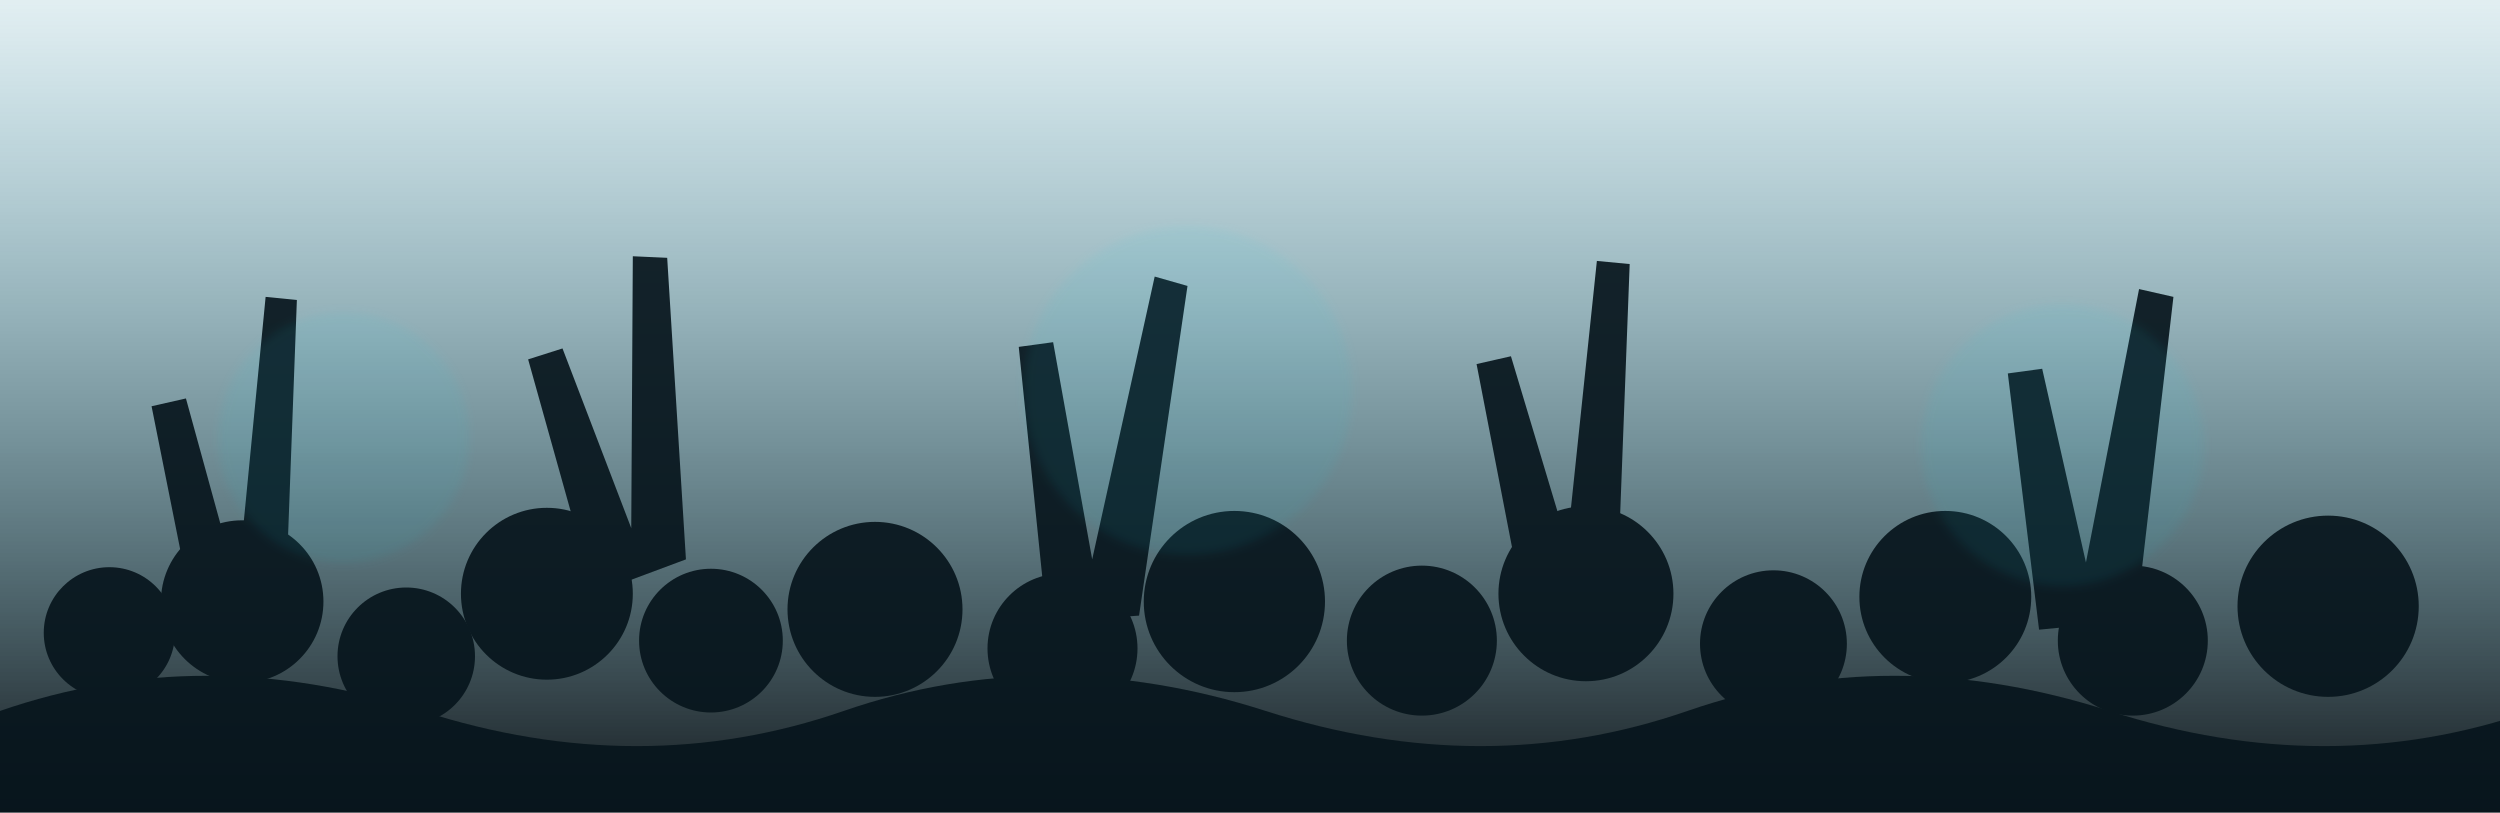
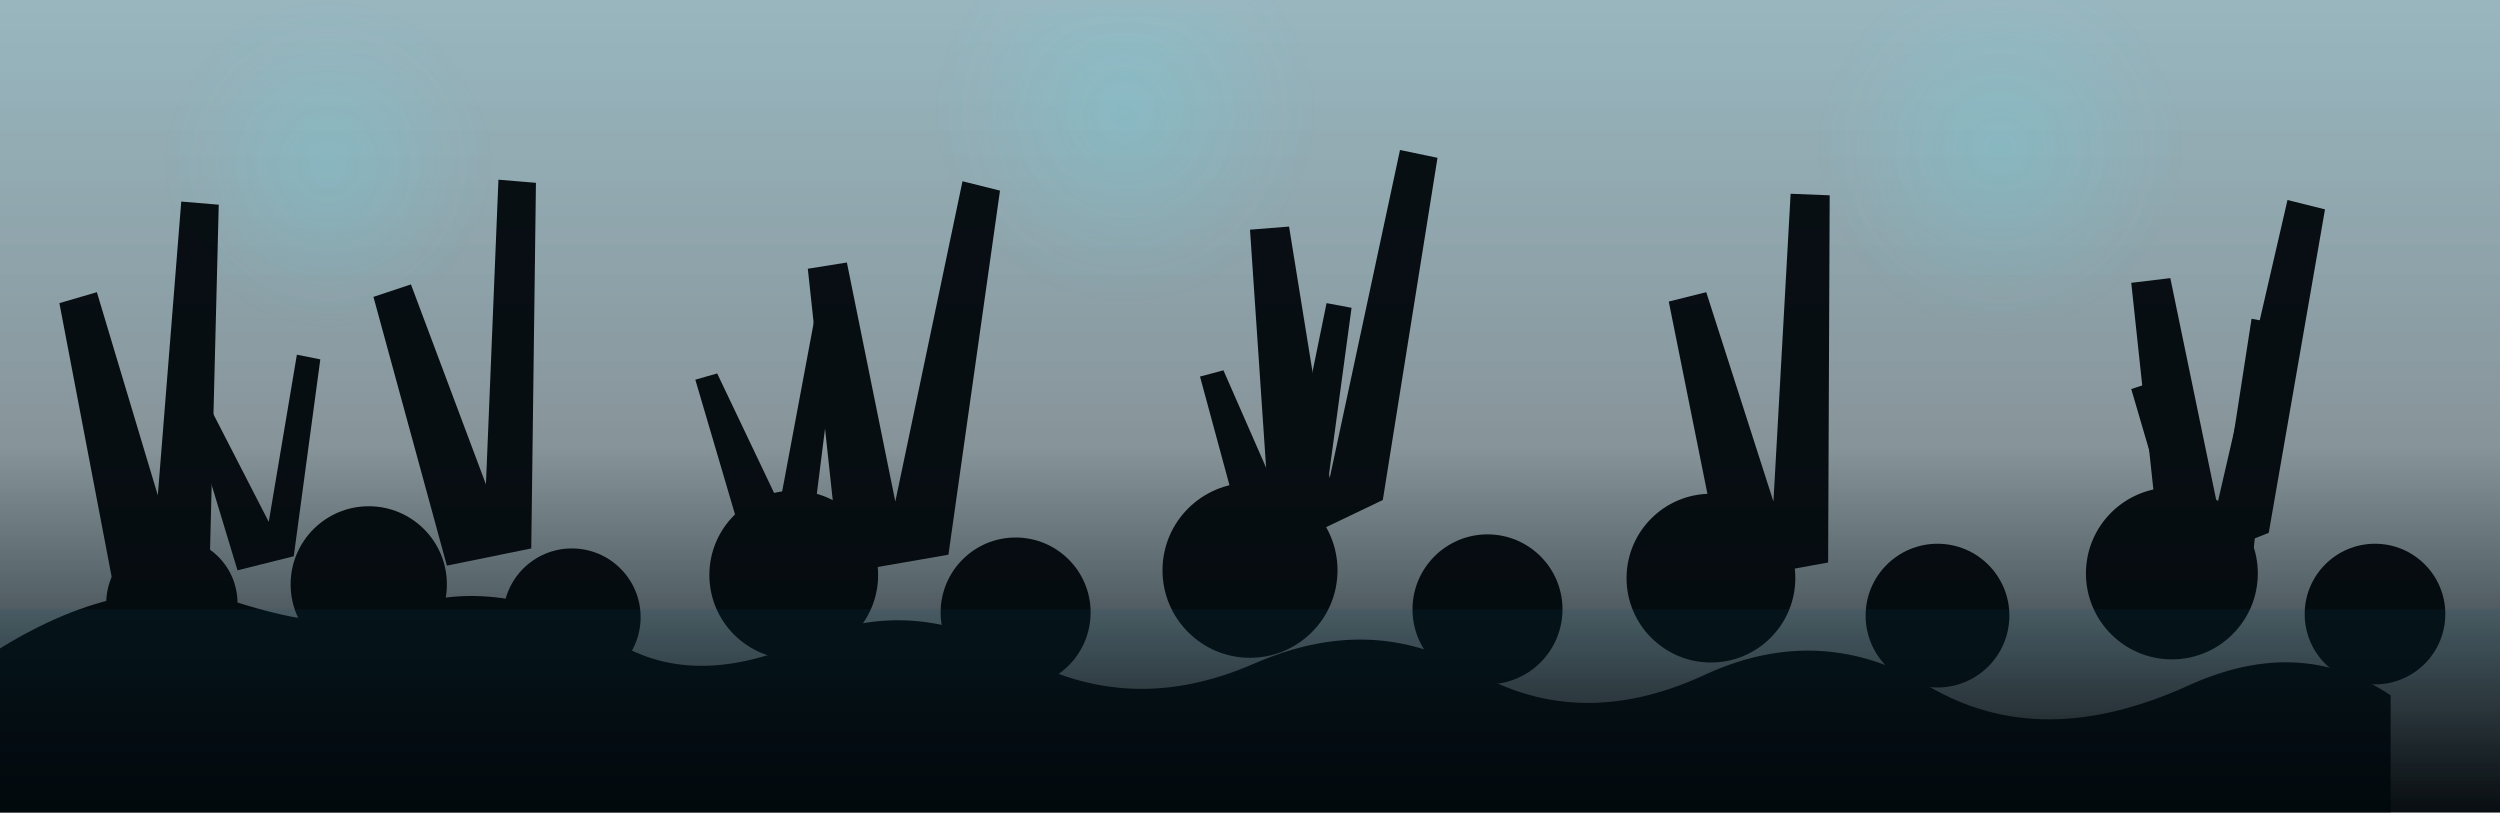
<svg xmlns="http://www.w3.org/2000/svg" viewBox="0 0 1600 520" preserveAspectRatio="xMidYMax slice">
  <defs>
-     <linearGradient id="g" x1="0" y1="0" x2="0" y2="1">
-       <stop offset="0" stop-color="#0b7590" stop-opacity=".12" />
-       <stop offset="1" stop-color="#02070b" stop-opacity=".92" />
+     <linearGradient id="sky" x1="0" y1="0" x2="0" y2="1">
+       <stop offset="0" stop-color="#0b5267" stop-opacity=".42" />
+       <stop offset=".55" stop-color="#05202c" stop-opacity=".48" />
+       <stop offset="1" stop-color="#010609" stop-opacity=".96" />
    </linearGradient>
+     <radialGradient id="spot">
+       <stop offset="0" stop-color="#65dcea" stop-opacity=".28" />
+       <stop offset="1" stop-color="#65dcea" stop-opacity="0" />
+     </radialGradient>
    <filter id="blur">
-       <feGaussianBlur stdDeviation="3" />
+       <feGaussianBlur stdDeviation="12" />
    </filter>
  </defs>
-   <rect width="1600" height="520" fill="url(#g)" />
-   <g fill="#06151c" opacity=".92">
-     <circle cx="70" cy="405" r="42" />
-     <circle cx="155" cy="385" r="52" />
-     <circle cx="260" cy="420" r="44" />
-     <circle cx="350" cy="380" r="55" />
-     <circle cx="455" cy="410" r="46" />
-     <circle cx="560" cy="390" r="56" />
-     <circle cx="680" cy="415" r="48" />
-     <circle cx="790" cy="385" r="58" />
-     <circle cx="910" cy="410" r="48" />
-     <circle cx="1015" cy="380" r="56" />
-     <circle cx="1135" cy="412" r="47" />
-     <circle cx="1245" cy="382" r="55" />
-     <circle cx="1365" cy="410" r="48" />
-     <circle cx="1490" cy="388" r="58" />
-     <path d="M0 455 Q130 410 270 455T540 455T810 455T1080 455T1350 455T1620 455V520H0Z" />
-     <path d="M125 400l-28-140 22-5 33 120 18-185 20 2-8 214zm255-20-42-150 22-7 44 115 1-174 22 1 12 193zm290 18-18-176 22-3 25 139 40-181 21 6-31 211zm305-10-30-155 22-5 36 120 19-181 21 2-8 210zm330 15-20-164 22-3 28 124 34-175 22 5-24 207z" />
+   <rect width="1600" height="520" fill="url(#sky)" />
+   <g filter="url(#blur)" opacity=".9">
+     <circle cx="210" cy="105" r="92" fill="url(#spot)" />
+     <circle cx="720" cy="72" r="110" fill="url(#spot)" />
+     <circle cx="1280" cy="95" r="105" fill="url(#spot)" />
  </g>
-   <g fill="#20cde0" opacity=".08" filter="url(#blur)">
-     <circle cx="220" cy="280" r="80" />
-     <circle cx="760" cy="250" r="105" />
-     <circle cx="1320" cy="285" r="90" />
+   <g fill="#02080c" opacity=".96">
+     <path d="M0 520V415c55-34 106-44 150-30 41 13 73 18 103 6 43-18 94-10 140 19 36 23 78 20 123 0 45-20 90-17 135 9 48 27 98 29 151 6 50-22 96-21 140 4 48 28 98 27 151 2 49-22 96-19 141 8 49 29 104 28 166 0 48-22 91-20 130 6v75Z" />
+     <g>
+       <circle cx="110" cy="386" r="42" />
+       <circle cx="236" cy="374" r="50" />
+       <circle cx="366" cy="395" r="44" />
+       <circle cx="508" cy="368" r="54" />
+       <circle cx="650" cy="392" r="48" />
+       <circle cx="800" cy="365" r="56" />
+       <circle cx="952" cy="390" r="48" />
+       <circle cx="1095" cy="370" r="54" />
+       <circle cx="1240" cy="394" r="46" />
+       <circle cx="1390" cy="367" r="55" />
+       <circle cx="1520" cy="393" r="45" />
+     </g>
+     <path d="M72 372 38 194l24-7 39 130 15-188 24 2-6 238zm214-10-47-172 24-8 48 128 8-195 24 2-3 234zm252 5-21-195 25-4 31 153 43-205 24 6-33 233zm276-13-14-207 25-2 26 161 45-210 24 5-35 219zm290 18-36-179 24-6 43 134 11-197 25 1-1 235zm280-4-20-187 25-3 30 145 45-195 24 6-36 207z" />
+     <path d="M152 365 122 266l13-4 37 72 18-107 15 3-17 126zm326-10-33-112 14-4 40 84 23-123 15 3-18 143zm322 4-32-118 15-4 39 89 27-132 16 3-21 155zm312 2-28-109 14-4 37 81 19-118 15 3-15 139zm286 4-34-116 15-5 42 89 20-129 16 3-15 148z" />
  </g>
+   <rect y="390" width="1600" height="130" fill="url(#sky)" opacity=".28" />
</svg>
